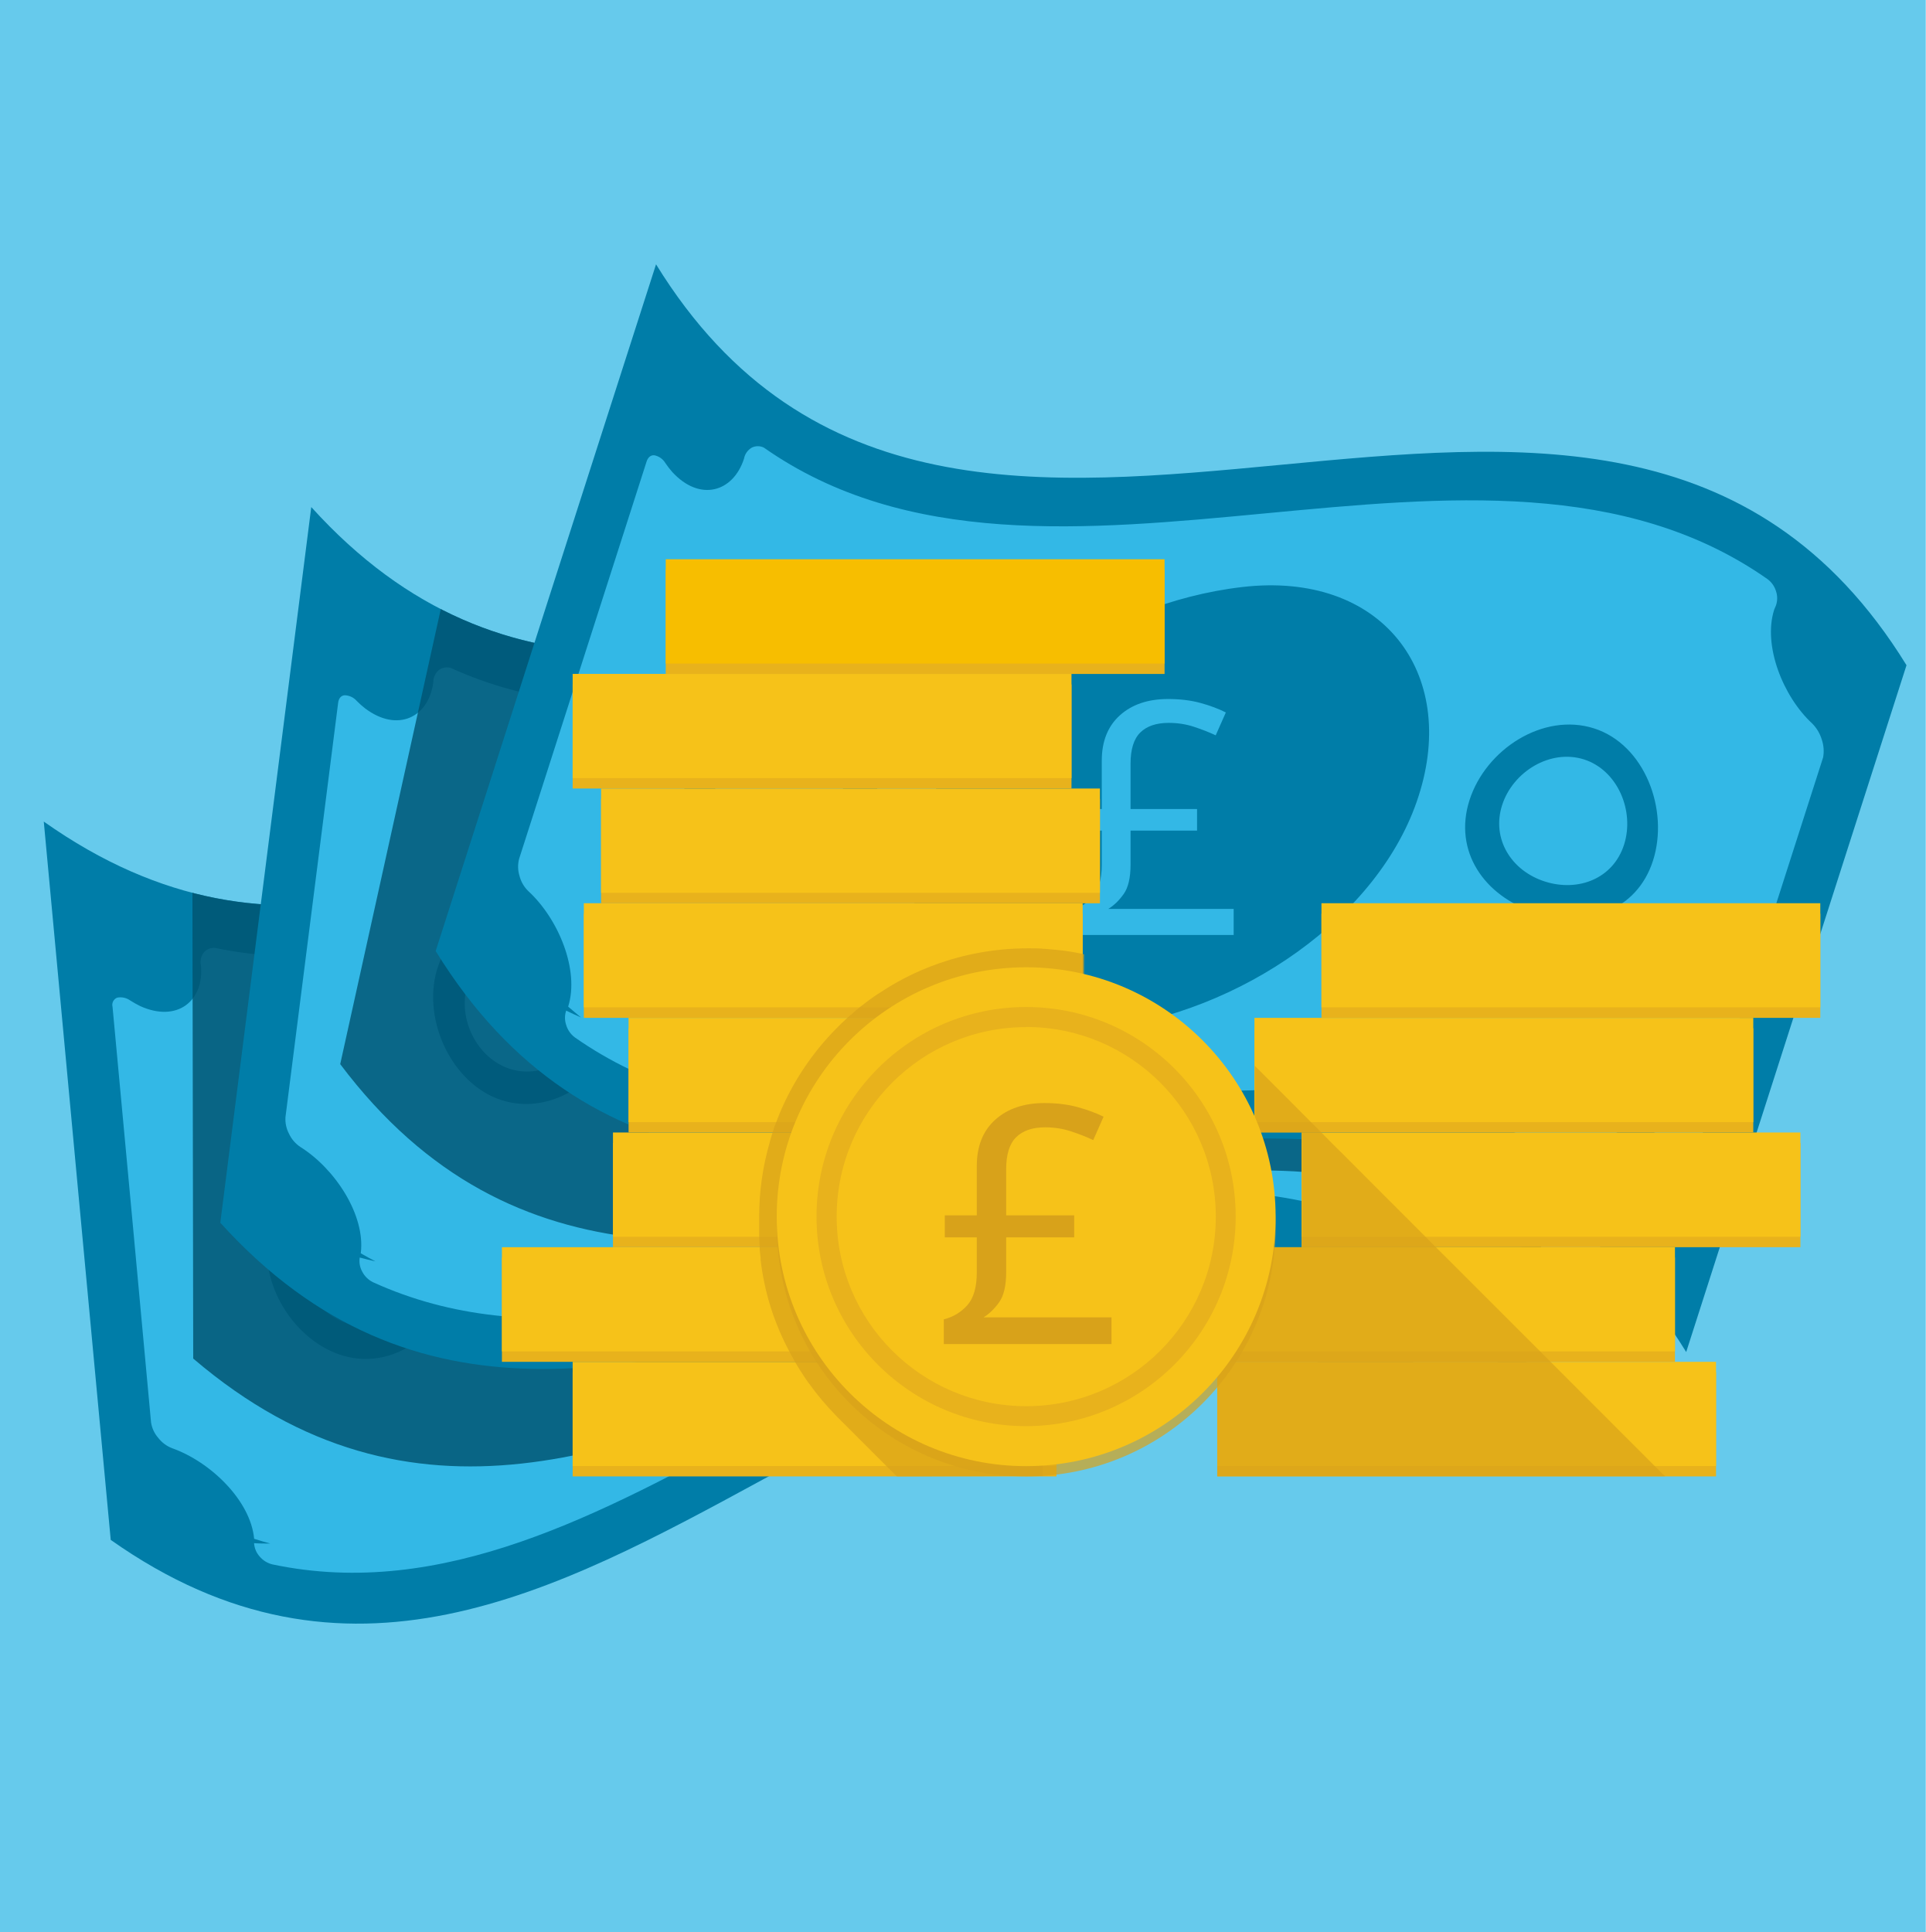
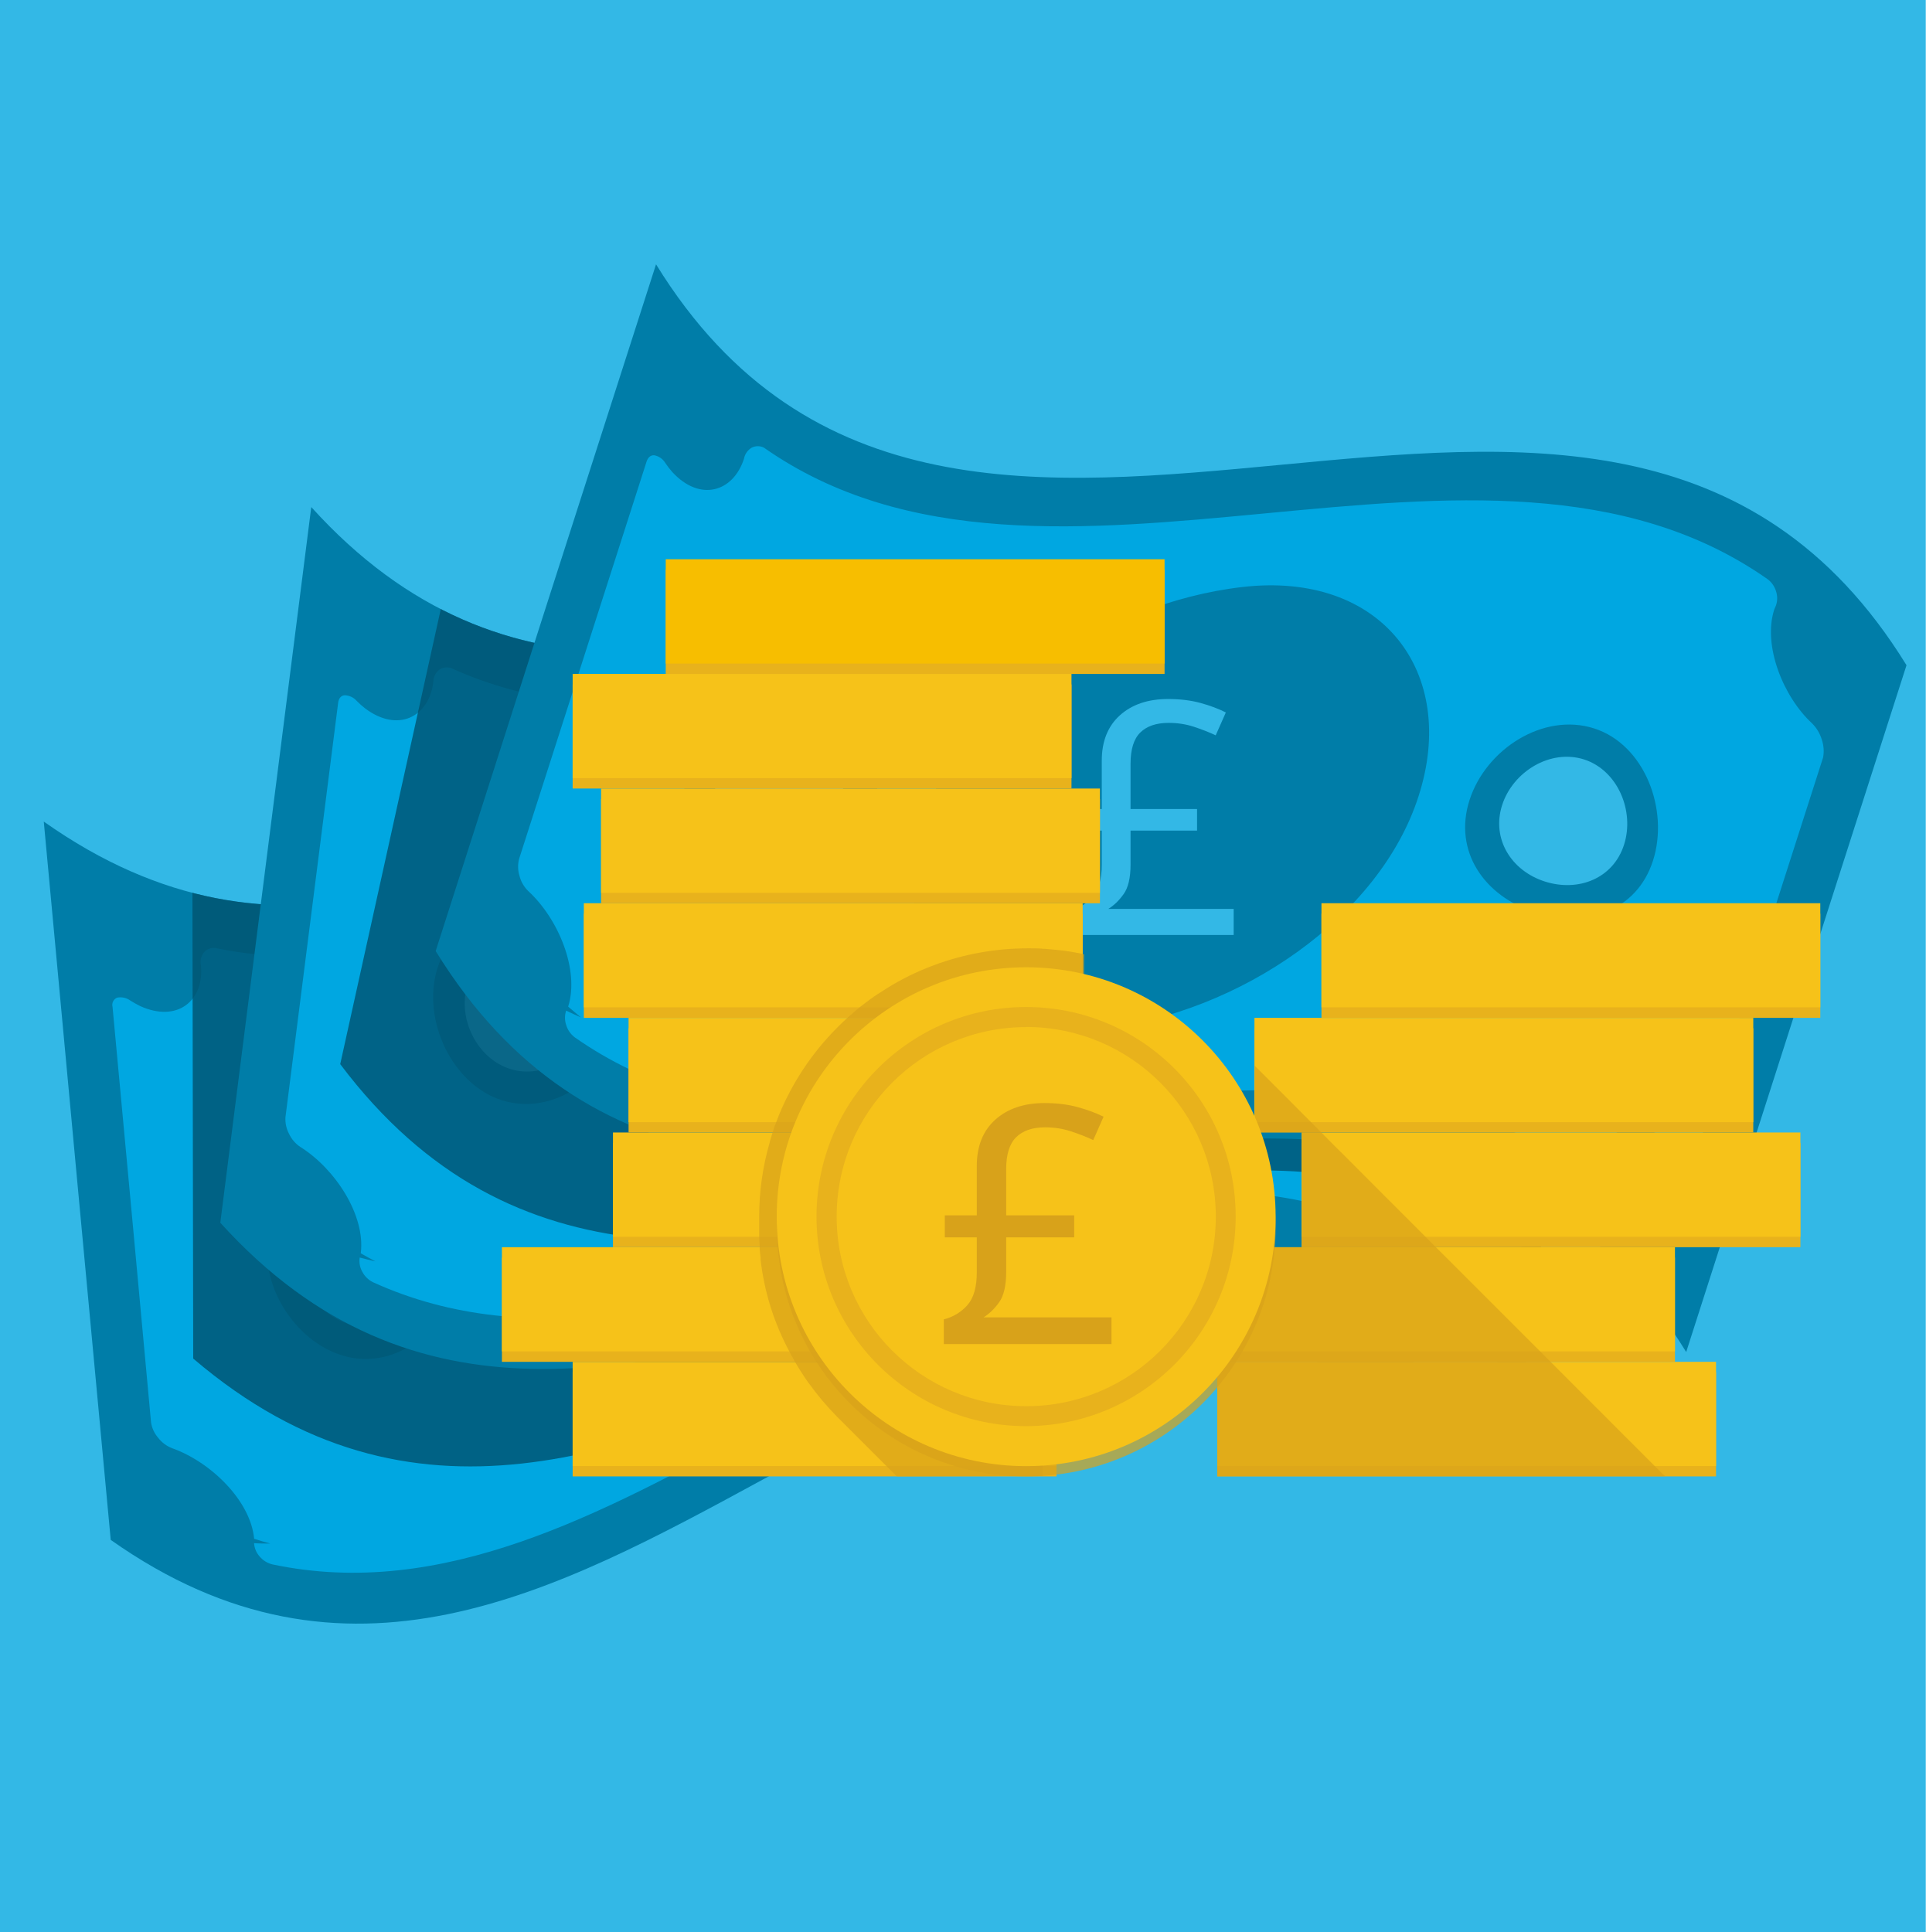
<svg xmlns="http://www.w3.org/2000/svg" viewBox="0 0 300 301">
  <defs>
-     <style>.a{fill:none;}.b{fill:#66caec;}.c{fill:#007da8;}.d{fill:#00a7e1;}.e,.j{fill:#33b8e6;}.f{clip-path:url(#a);}.g,.i{fill:#005370;}.g{opacity:0.82;}.h{clip-path:url(#b);}.i{opacity:0.8;}.j{font-size:50.84px;}.j,.o{font-family:Impact;}.k{fill:#e8b21c;}.l{fill:#f6c219;}.m{fill:#f7be00;}.n,.o{fill:#d8a21a;}.n{opacity:0.7;}.o{font-size:51.94px;}</style>
+     <style>.a{fill:none;}.b,.i{fill:#33b8e6;}.c{fill:#007da8;}.d{fill:#00a7e1;}.e{clip-path:url(#a);}.f,.h{fill:#005370;}.f{opacity:0.82;}.g{clip-path:url(#b);}.h{opacity:0.8;}.i{font-size:50.84px;}.i,.n{font-family:Impact;}.j{fill:#e8b21c;}.k{fill:#f6c219;}.l{fill:#f7be00;}.m,.n{fill:#d8a21a;}.m{opacity:0.7;}.n{font-size:51.94px;}</style>
    <clipPath id="a">
      <path class="a" d="M220.94,220.86q-5.2-56-10.44-111.91C137.18,57.1,80.15,179.81,6.82,128q5.2,56,10.43,111.91C90.58,291.72,147.62,169,220.94,220.86Z" />
    </clipPath>
    <clipPath id="b">
      <path class="a" d="M237.27,216.31q7.06-55.76,14.16-111.5C191.15,38.24,108.76,145.6,48.49,79q-7.08,55.77-14.17,111.5C94.59,257.1,177,149.73,237.27,216.31Z" />
    </clipPath>
  </defs>
  <rect class="b" width="300" height="301" />
  <path class="c" d="M220.94,220.86q-5.2-56-10.44-111.91C137.18,57.1,80.15,179.81,6.82,128q5.2,56,10.43,111.91C90.58,291.72,147.62,169,220.94,220.86Z" />
  <path class="d" d="M114.4,160a21.48,21.48,0,0,1,11.15-2.81c.4-3,.81-6,1.21-9-2.63-.17-7,.79-11.39,3l-.6-6.46-6.47,3.51.66,7c-7.4,5.38-11,12.6-10.42,18.65s4,8.4,12,7c5.82-.94,8.24-.69,8.44,1.5.19,1.9-1,4.62-5.25,6.93a19.67,19.67,0,0,1-9.64,2.67q-.61,4.35-1.24,8.72a23.17,23.17,0,0,0,9.75-2.85c.18,2,.37,4,.56,6l6.41-3.48c-.2-2.15-.41-4.31-.61-6.47,6.87-5.15,10.49-11.92,9.93-18-.62-6.61-5.72-7.58-12.94-6.2-5,1-7.3.46-7.55-2.12S110.63,162.09,114.4,160Z" />
  <path class="d" d="M55.85,186.73c-5.48.55-9.59,4.64-9.08,10.14s5.46,10.29,10.93,9.75,9.47-6.09,9-11.56S61.33,186.22,55.85,186.73Z" />
  <path class="d" d="M170.08,142.18c-5.48.52-9.46,6.11-9,11.58s5.32,8.84,10.81,8.31,9.59-4.63,9.08-10.11S175.56,141.65,170.08,142.18Z" />
-   <path class="e" d="M200.58,123.09c-5.85-2.07-11.88-8.17-12.42-14,0,0,0-.71,0-.73a3.37,3.37,0,0,0-.88-2,3.72,3.72,0,0,0-1.95-1.21c-53-11.21-98.86,53.72-151.83,42.53a2.08,2.08,0,0,0-1.75.71,2.46,2.46,0,0,0-.44,2.06c.49,5.47-3.69,8.91-9.46,6.3a16.3,16.3,0,0,1-1.55-.87,2.63,2.63,0,0,0-2.05-.45,1.21,1.21,0,0,0-.72,1.42c2.27,24.49,4.15,44.47,6,64.75a4.71,4.71,0,0,0,1.1,2.39,5,5,0,0,0,2.19,1.64c6,2.13,12.23,8.18,12.77,14.11.84.27,1.68.52,2.52.74-.84,0-1.68,0-2.53-.06a3.44,3.44,0,0,0,.86,2.07,3.77,3.77,0,0,0,2,1.24c53,11.18,98.85-53.75,151.82-42.54a2.14,2.14,0,0,0,1.73-.74,2.57,2.57,0,0,0,.48-2.05c-.56-6,4.84-9.23,10.93-5.45a2.65,2.65,0,0,0,2.09.48c.54-.17.8-.68.73-1.41q-3-32.38-6-64.75a5.48,5.48,0,0,0-1.26-2.45A5.9,5.9,0,0,0,200.58,123.09ZM58.17,211.66c-8.24.85-15.75-7.07-16.52-15.32s5.48-13.8,13.73-14.65,15.46,3.77,16.24,12.07S66.43,210.87,58.17,211.66Zm59.09-1.26c-19.06,10.84-36.25,1-38.12-19.13-1.83-19.68,12.34-42,31.41-52.88s36.21-1,38.09,19.16C150.47,177.2,136.3,199.58,117.26,210.4Zm55.15-43.29c-8.27.79-15.48-3.76-16.25-12.06s5.19-17.11,13.45-17.9,15.76,7.09,16.53,15.34S180.66,166.27,172.41,167.11Z" />
-   <g class="f">
-     <path class="g" d="M234.68,211.31q-.1-56.2-.2-112.4c-68.29-58.32-136.28,58.68-204.57.35q.11,56.2.19,112.4C98.39,270,166.38,153,234.68,211.31Z" />
+   <path class="d" d="M200.58,123.09c-5.85-2.07-11.88-8.17-12.42-14,0,0,0-.71,0-.73a3.37,3.37,0,0,0-.88-2,3.72,3.72,0,0,0-1.95-1.21c-53-11.21-98.86,53.72-151.83,42.53a2.08,2.08,0,0,0-1.75.71,2.46,2.46,0,0,0-.44,2.06c.49,5.47-3.69,8.91-9.46,6.3a16.3,16.3,0,0,1-1.55-.87,2.63,2.63,0,0,0-2.05-.45,1.21,1.21,0,0,0-.72,1.42c2.27,24.49,4.15,44.47,6,64.75a4.71,4.71,0,0,0,1.1,2.39,5,5,0,0,0,2.19,1.64c6,2.13,12.23,8.18,12.77,14.11.84.27,1.68.52,2.52.74-.84,0-1.68,0-2.53-.06a3.44,3.44,0,0,0,.86,2.07,3.77,3.77,0,0,0,2,1.24c53,11.18,98.85-53.75,151.82-42.54a2.14,2.14,0,0,0,1.73-.74,2.57,2.57,0,0,0,.48-2.05c-.56-6,4.84-9.23,10.93-5.45a2.65,2.65,0,0,0,2.09.48c.54-.17.8-.68.73-1.41q-3-32.38-6-64.75a5.48,5.48,0,0,0-1.26-2.45A5.9,5.9,0,0,0,200.58,123.09ZM58.17,211.66c-8.24.85-15.75-7.07-16.52-15.32s5.48-13.8,13.73-14.65,15.46,3.77,16.24,12.07S66.43,210.87,58.17,211.66Zm59.09-1.26c-19.06,10.84-36.25,1-38.12-19.13-1.83-19.68,12.34-42,31.41-52.88s36.21-1,38.09,19.16C150.47,177.2,136.3,199.58,117.26,210.4Zm55.15-43.29c-8.27.79-15.48-3.76-16.25-12.06s5.19-17.11,13.45-17.9,15.76,7.09,16.53,15.34S180.66,166.27,172.41,167.11Z" />
+   <g class="e">
+     <path class="f" d="M234.68,211.31q-.1-56.2-.2-112.4c-68.29-58.32-136.28,58.68-204.57.35q.11,56.2.19,112.4C98.39,270,166.38,153,234.68,211.31Z" />
    <path class="a" d="M220.94,220.86q-5.2-56-10.44-111.91C137.18,57.1,80.15,179.81,6.82,128q5.2,56,10.43,111.91C90.58,291.72,147.62,169,220.94,220.86Z" />
  </g>
  <path class="c" d="M237.27,216.31q7.06-55.76,14.16-111.5C191.15,38.24,108.76,145.6,48.49,79q-7.08,55.77-14.17,111.5C94.59,257.1,177,149.73,237.27,216.31Z" />
-   <path class="e" d="M146.51,133.76a21.67,21.67,0,0,1,11.49-.32l3.13-8.49c-2.52-.73-7-.74-11.75.42l.81-6.44-7.08,2c-.29,2.33-.59,4.65-.88,7-8.39,3.64-13.45,9.91-14.21,15.94s2.07,9.07,10.22,9.5c5.88.35,8.18,1.12,7.91,3.29-.24,1.91-2,4.3-6.64,5.63a19.54,19.54,0,0,1-10,.51c-1,2.74-2.08,5.49-3.11,8.23a23.1,23.1,0,0,0,10.13-.65c-.26,2-.51,4-.76,6l7-2c.28-2.15.54-4.3.82-6.45,7.83-3.53,12.83-9.35,13.59-15.38.85-6.58-3.92-8.64-11.26-8.87-5.14-.16-7.24-1.13-6.92-3.71S142.38,134.94,146.51,133.76Z" />
-   <path class="e" d="M83.55,147.07c-5.46-.66-10.36,2.44-11.07,7.92s3.09,11.23,8.56,11.89S91.6,163,92.3,157.54,89,147.75,83.55,147.07Z" />
-   <path class="e" d="M204.74,128.45c-5.46-.68-10.57,3.9-11.25,9.35s3.26,9.78,8.73,10.47,10.38-2.43,11.07-7.9S210.21,129.12,204.74,128.45Z" />
-   <path class="e" d="M238.66,116.46c-5.25-3.3-9.81-10.56-9.07-16.37,0,0,.15-.69.15-.71a3.34,3.34,0,0,0-.41-2.17,3.66,3.66,0,0,0-1.65-1.61c-49.26-22.46-108.17,30.92-157.44,8.47a2.07,2.07,0,0,0-1.86.31,2.46,2.46,0,0,0-.88,1.92c-.7,5.44-5.54,7.88-10.6,4.08a12.88,12.88,0,0,1-1.33-1.18,2.57,2.57,0,0,0-1.9-.88c-.55.05-.93.5-1,1.23q-4.09,32.25-8.2,64.5a4.87,4.87,0,0,0,.55,2.58,5,5,0,0,0,1.78,2.07c5.41,3.39,10.16,10.64,9.4,16.56.76.44,1.53.86,2.29,1.26-.82-.18-1.64-.38-2.45-.6a3.4,3.4,0,0,0,.39,2.2,3.75,3.75,0,0,0,1.66,1.64c49.26,22.45,108.17-30.94,157.44-8.48a2.12,2.12,0,0,0,1.85-.33,2.57,2.57,0,0,0,.91-1.91c.76-5.94,6.74-7.94,11.86-2.93a2.67,2.67,0,0,0,1.93.92c.57,0,.94-.49,1-1.22q4.1-32.25,8.2-64.51a5.42,5.42,0,0,0-.71-2.66A5.68,5.68,0,0,0,238.66,116.46ZM80.4,171.9c-8.24-1-13.84-10.33-12.8-18.55S76,141.08,84.19,142s14.27,7.05,13.22,15.33S88.63,172.93,80.4,171.9Zm57.94,11.63c-21,6.44-35.59-6.94-33-27,2.49-19.62,21.19-38.35,42.16-44.78s35.56,6.94,33,27C178,158.37,159.28,177.11,138.34,183.53Zm63.25-30.23c-8.25-1-14.28-7.05-13.23-15.31s8.78-15.59,17-14.56,13.84,10.36,12.8,18.57S209.82,154.26,201.59,153.3Z" />
-   <g class="h">
-     <path class="i" d="M252.74,210Q264.88,155.12,277,100.24c-54-71.79-145.79,27.61-199.75-44.19Q65.12,110.92,53,165.79C107,237.58,198.78,138.18,252.74,210Z" />
+   <path class="b" d="M146.51,133.76a21.67,21.67,0,0,1,11.49-.32l3.13-8.49c-2.52-.73-7-.74-11.75.42l.81-6.44-7.08,2c-.29,2.33-.59,4.65-.88,7-8.39,3.64-13.45,9.91-14.21,15.94s2.07,9.07,10.22,9.5c5.88.35,8.18,1.12,7.91,3.29-.24,1.91-2,4.3-6.64,5.63a19.54,19.54,0,0,1-10,.51c-1,2.74-2.08,5.49-3.11,8.23a23.1,23.1,0,0,0,10.13-.65c-.26,2-.51,4-.76,6l7-2c.28-2.15.54-4.3.82-6.45,7.83-3.53,12.83-9.35,13.59-15.38.85-6.58-3.92-8.64-11.26-8.87-5.14-.16-7.24-1.13-6.92-3.71S142.38,134.94,146.51,133.76Z" />
+   <path class="b" d="M83.55,147.07c-5.46-.66-10.36,2.44-11.07,7.92s3.09,11.23,8.56,11.89S91.6,163,92.3,157.54,89,147.75,83.55,147.07Z" />
+   <path class="b" d="M204.74,128.45c-5.46-.68-10.57,3.9-11.25,9.35s3.26,9.78,8.73,10.47,10.38-2.43,11.07-7.9S210.21,129.12,204.74,128.45Z" />
+   <path class="d" d="M238.66,116.46c-5.25-3.3-9.81-10.56-9.07-16.37,0,0,.15-.69.15-.71a3.34,3.34,0,0,0-.41-2.17,3.66,3.66,0,0,0-1.65-1.61c-49.26-22.46-108.17,30.92-157.44,8.47a2.07,2.07,0,0,0-1.86.31,2.46,2.46,0,0,0-.88,1.92c-.7,5.44-5.54,7.88-10.6,4.08a12.88,12.88,0,0,1-1.33-1.18,2.57,2.57,0,0,0-1.9-.88c-.55.05-.93.5-1,1.23q-4.09,32.25-8.2,64.5a4.87,4.87,0,0,0,.55,2.58,5,5,0,0,0,1.78,2.07c5.41,3.39,10.16,10.64,9.4,16.56.76.44,1.53.86,2.29,1.26-.82-.18-1.64-.38-2.45-.6a3.4,3.4,0,0,0,.39,2.2,3.75,3.75,0,0,0,1.66,1.64c49.26,22.45,108.17-30.94,157.44-8.48a2.12,2.12,0,0,0,1.85-.33,2.57,2.57,0,0,0,.91-1.91c.76-5.94,6.74-7.94,11.86-2.93a2.67,2.67,0,0,0,1.93.92c.57,0,.94-.49,1-1.22q4.1-32.25,8.2-64.51a5.42,5.42,0,0,0-.71-2.66A5.68,5.68,0,0,0,238.66,116.46ZM80.4,171.9c-8.24-1-13.84-10.33-12.8-18.55S76,141.08,84.19,142s14.27,7.05,13.22,15.33S88.63,172.93,80.4,171.9Zm57.94,11.63c-21,6.44-35.59-6.94-33-27,2.49-19.62,21.19-38.35,42.16-44.78s35.56,6.94,33,27C178,158.37,159.28,177.11,138.34,183.53Zm63.25-30.23c-8.25-1-14.28-7.05-13.23-15.31s8.78-15.59,17-14.56,13.84,10.36,12.8,18.57S209.82,154.26,201.59,153.3Z" />
+   <g class="g">
+     <path class="h" d="M252.74,210Q264.88,155.12,277,100.24c-54-71.79-145.79,27.61-199.75-44.19Q65.12,110.92,53,165.79C107,237.58,198.78,138.18,252.74,210Z" />
    <path class="a" d="M237.27,216.31q7.06-55.76,14.16-111.5C191.15,38.24,108.76,145.6,48.49,79q-7.08,55.77-14.17,111.5C94.59,257.1,177,149.73,237.27,216.31Z" />
  </g>
  <path class="c" d="M262.68,210.64l34.32-107c-47.09-76.46-147.71,14-194.8-62.46Q85,94.66,67.87,148.17C115,224.65,215.59,134.16,262.68,210.64Z" />
-   <path class="e" d="M124.23,114.46c-5.26-1.65-10.65.5-12.33,5.76s1,11.6,6.23,13.26,11.1-1.9,12.77-7.13S129.47,116.13,124.23,114.46Z" />
-   <path class="e" d="M246.77,118.32c-5.25-1.68-11.1,1.9-12.77,7.13s1.42,10.22,6.67,11.89,10.65-.49,12.33-5.74S252,120,246.77,118.32Z" />
-   <path class="e" d="M282.32,112.73c-4.56-4.2-7.72-12.18-5.93-17.75,0,0,.28-.65.28-.67a3.41,3.41,0,0,0,0-2.21,3.66,3.66,0,0,0-1.33-1.88C231,59.12,163.33,100.83,119,69.74a2.1,2.1,0,0,0-1.89,0,2.53,2.53,0,0,0-1.21,1.73c-1.69,5.22-6.88,6.74-11.17,2.07a13.75,13.75,0,0,1-1.08-1.4,2.58,2.58,0,0,0-1.72-1.21c-.55-.05-1,.32-1.21,1L80.86,133.83a4.88,4.88,0,0,0,.07,2.64,5,5,0,0,0,1.37,2.36c4.7,4.32,8,12.32,6.21,18,.67.58,1.34,1.14,2,1.68-.78-.33-1.55-.69-2.31-1.06a3.49,3.49,0,0,0,0,2.24,3.76,3.76,0,0,0,1.33,1.92c44.33,31.08,112-10.63,156.34,20.46a2.16,2.16,0,0,0,1.89,0,2.57,2.57,0,0,0,1.23-1.71c1.84-5.7,8.08-6.58,12.21-.72a2.67,2.67,0,0,0,1.71,1.27c.57.06,1-.31,1.25-1q9.93-31,19.85-61.91a5.56,5.56,0,0,0-.2-2.75A6,6,0,0,0,282.32,112.73ZM116.58,138.3c-7.92-2.46-11.72-12.69-9.19-20.59s10.46-10.53,18.38-8.08,12.74,9.54,10.19,17.48S124.48,140.81,116.58,138.3Zm54.84,22c-21.79,2.5-33.72-13.33-27.56-32.55C149.9,109,171.72,94,193.5,91.46S227.19,104.79,221,124C215,142.83,193.18,157.85,171.42,160.32Zm67.71-18.15c-7.92-2.53-12.75-9.54-10.21-17.48s11.49-13.71,19.4-11.19,11.72,12.71,9.19,20.6S247.05,144.63,239.13,142.17Z" />
-   <text class="j" transform="translate(164.98 145.67)">£</text>
-   <rect class="k" x="189.63" y="213.78" width="77.7" height="16.24" />
-   <rect class="l" x="189.63" y="212.17" width="77.7" height="16.24" />
-   <rect class="k" x="183.23" y="195.92" width="77.7" height="16.25" />
-   <rect class="l" x="183.23" y="194.31" width="77.7" height="16.23" />
-   <rect class="k" x="202.76" y="178.07" width="77.71" height="16.24" />
-   <rect class="l" x="202.76" y="176.44" width="77.71" height="16.24" />
-   <rect class="k" x="195.42" y="160.2" width="77.71" height="16.23" />
-   <rect class="l" x="195.42" y="158.58" width="77.71" height="16.25" />
-   <rect class="k" x="205.86" y="142.34" width="77.71" height="16.24" />
-   <rect class="l" x="205.86" y="140.72" width="77.71" height="16.22" />
-   <rect class="k" x="89.21" y="213.78" width="75.37" height="16.24" />
-   <rect class="l" x="89.21" y="212.17" width="75.37" height="16.24" />
-   <rect class="k" x="78.19" y="195.92" width="77.71" height="16.25" />
-   <rect class="l" x="78.19" y="194.31" width="77.71" height="16.23" />
-   <rect class="k" x="95.49" y="178.07" width="77.71" height="16.24" />
-   <rect class="l" x="95.49" y="176.44" width="77.71" height="16.24" />
-   <rect class="k" x="97.92" y="160.2" width="77.71" height="16.23" />
-   <rect class="l" x="97.92" y="158.58" width="77.71" height="16.25" />
-   <rect class="k" x="90.95" y="142.34" width="77.71" height="16.24" />
-   <rect class="l" x="90.95" y="140.72" width="77.71" height="16.22" />
-   <rect class="k" x="93.64" y="124.49" width="77.71" height="16.24" />
-   <rect class="l" x="93.64" y="122.85" width="77.71" height="16.25" />
-   <rect class="k" x="89.21" y="106.63" width="77.71" height="16.22" />
-   <rect class="l" x="89.21" y="104.99" width="77.71" height="16.24" />
-   <rect class="k" x="103.71" y="88.75" width="77.71" height="16.25" />
-   <rect class="m" x="103.71" y="87.13" width="77.71" height="16.25" />
-   <path class="n" d="M175.63,158.58v17.85h-2.42v17.89H155.9v17.85l6.52-.11,0,17.88-22.69.09-1.63-1.61-7.71-7.71a44.2,44.2,0,0,1-4.41-5.23c-.44-.58-.8-1.16-1.14-1.69a.83.83,0,0,1-.08-.12c-.25-.39-.58-.92-.92-1.5a1.83,1.83,0,0,0-.13-.24c-.26-.45-.51-.92-.75-1.39a39.74,39.74,0,0,1-4.47-14.27l0-.34c-.06-.45-.12-.92-.15-1.39,0-.07,0-.14,0-.22,0-.54-.07-1.06-.07-1.59v-.06c0-.45,0-1,0-1.5,0-.23,0-.47,0-.71v-.23c0-.23,0-.46,0-.7a41.19,41.19,0,0,1,1.61-11.45c.06-.28.15-.59.24-.87s.16-.51.24-.78l.32-1c.1-.21.17-.43.26-.65l.43-1.11a41.7,41.7,0,0,1,9-13.52c.54-.55,1.1-1.09,1.68-1.61a5.67,5.67,0,0,1,.65-.56c.4-.37.79-.71,1.26-1.08.26-.19.54-.41.84-.65.89-.68,1.73-1.26,2.57-1.78a39.74,39.74,0,0,1,7-3.66l1.1-.43a41.87,41.87,0,0,1,14.61-2.63h.45c.74,0,1.44,0,2.12.08h.19c.93.07,1.87.17,2.79.27l.41.06c.93.12,1.87.3,2.84.51v9.86Zm83.32,71-1.16-1.16-16.24-16.25-1.62-1.63-2.4-2.39-12.22-12.22-1.62-1.61-1.64-1.65-2-2-8.59-8.6-2.74-2.74-.42-.41-.85-.85-1.63-1.65L201,171.58l-5.53-5.53v10.38h7.34v17.89H183.23v17.85h6.39V230h69.79Z" />
-   <circle class="n" cx="159.87" cy="191.17" r="38.85" />
-   <path class="l" d="M198.72,189.53a38.86,38.86,0,1,1-38.85-38.83A38.86,38.86,0,0,1,198.72,189.53Z" />
-   <path class="k" d="M159.87,222.19a32.65,32.65,0,1,1,32.63-32.66A32.68,32.68,0,0,1,159.87,222.19Zm0-62.17a29.53,29.53,0,1,0,29.53,29.51A29.56,29.56,0,0,0,159.87,160Z" />
-   <text class="o" transform="translate(145.37 209.4)">£</text>
+   <path class="b" d="M124.23,114.46c-5.26-1.65-10.65.5-12.33,5.76s1,11.6,6.23,13.26,11.1-1.9,12.77-7.13S129.47,116.13,124.23,114.46Z" />
+   <path class="b" d="M246.77,118.32c-5.25-1.68-11.1,1.9-12.77,7.13s1.42,10.22,6.67,11.89,10.65-.49,12.33-5.74S252,120,246.77,118.32Z" />
+   <path class="d" d="M282.32,112.73c-4.56-4.2-7.72-12.18-5.93-17.75,0,0,.28-.65.28-.67a3.41,3.41,0,0,0,0-2.21,3.66,3.66,0,0,0-1.33-1.88C231,59.12,163.33,100.83,119,69.74a2.1,2.1,0,0,0-1.89,0,2.53,2.53,0,0,0-1.21,1.73c-1.69,5.22-6.88,6.74-11.17,2.07a13.75,13.75,0,0,1-1.08-1.4,2.58,2.58,0,0,0-1.72-1.21c-.55-.05-1,.32-1.21,1L80.86,133.83a4.88,4.88,0,0,0,.07,2.64,5,5,0,0,0,1.37,2.36c4.7,4.32,8,12.32,6.21,18,.67.58,1.34,1.14,2,1.68-.78-.33-1.55-.69-2.31-1.06a3.49,3.49,0,0,0,0,2.24,3.76,3.76,0,0,0,1.33,1.92c44.33,31.08,112-10.63,156.34,20.46a2.16,2.16,0,0,0,1.89,0,2.57,2.57,0,0,0,1.23-1.71c1.84-5.7,8.08-6.58,12.21-.72a2.67,2.67,0,0,0,1.71,1.27c.57.06,1-.31,1.25-1q9.93-31,19.85-61.91a5.56,5.56,0,0,0-.2-2.75A6,6,0,0,0,282.32,112.73ZM116.58,138.3c-7.92-2.46-11.72-12.69-9.19-20.59s10.46-10.53,18.38-8.08,12.74,9.54,10.19,17.48S124.48,140.81,116.58,138.3Zm54.84,22c-21.79,2.5-33.72-13.33-27.56-32.55C149.9,109,171.72,94,193.5,91.46S227.19,104.79,221,124C215,142.83,193.18,157.85,171.42,160.32Zm67.71-18.15c-7.92-2.53-12.75-9.54-10.21-17.48s11.49-13.71,19.4-11.19,11.72,12.71,9.19,20.6S247.05,144.63,239.13,142.17Z" />
+   <text class="i" transform="translate(164.98 145.67)">£</text>
+   <rect class="j" x="189.63" y="213.78" width="77.7" height="16.24" />
+   <rect class="k" x="189.63" y="212.17" width="77.7" height="16.24" />
+   <rect class="j" x="183.23" y="195.92" width="77.7" height="16.25" />
+   <rect class="k" x="183.23" y="194.31" width="77.7" height="16.23" />
+   <rect class="j" x="202.76" y="178.07" width="77.71" height="16.24" />
+   <rect class="k" x="202.76" y="176.44" width="77.71" height="16.24" />
+   <rect class="j" x="195.42" y="160.2" width="77.71" height="16.23" />
+   <rect class="k" x="195.42" y="158.58" width="77.71" height="16.25" />
+   <rect class="j" x="205.86" y="142.34" width="77.71" height="16.24" />
+   <rect class="k" x="205.86" y="140.72" width="77.71" height="16.22" />
+   <rect class="j" x="89.21" y="213.78" width="75.37" height="16.24" />
+   <rect class="k" x="89.21" y="212.17" width="75.37" height="16.24" />
+   <rect class="j" x="78.19" y="195.92" width="77.71" height="16.25" />
+   <rect class="k" x="78.19" y="194.31" width="77.71" height="16.23" />
+   <rect class="j" x="95.49" y="178.07" width="77.71" height="16.24" />
+   <rect class="k" x="95.49" y="176.44" width="77.71" height="16.24" />
+   <rect class="j" x="97.92" y="160.2" width="77.71" height="16.23" />
+   <rect class="k" x="97.92" y="158.58" width="77.71" height="16.25" />
+   <rect class="j" x="90.95" y="142.34" width="77.71" height="16.24" />
+   <rect class="k" x="90.95" y="140.72" width="77.71" height="16.22" />
+   <rect class="j" x="93.64" y="124.49" width="77.71" height="16.24" />
+   <rect class="k" x="93.64" y="122.85" width="77.71" height="16.25" />
+   <rect class="j" x="89.21" y="106.63" width="77.71" height="16.22" />
+   <rect class="k" x="89.21" y="104.99" width="77.71" height="16.24" />
+   <rect class="j" x="103.71" y="88.75" width="77.71" height="16.25" />
+   <rect class="l" x="103.71" y="87.13" width="77.71" height="16.25" />
+   <path class="m" d="M175.63,158.58v17.85h-2.42v17.89H155.9v17.85l6.52-.11,0,17.88-22.69.09-1.63-1.61-7.71-7.71a44.2,44.2,0,0,1-4.41-5.23c-.44-.58-.8-1.16-1.14-1.69a.83.83,0,0,1-.08-.12c-.25-.39-.58-.92-.92-1.5a1.83,1.83,0,0,0-.13-.24c-.26-.45-.51-.92-.75-1.39a39.74,39.74,0,0,1-4.47-14.27l0-.34c-.06-.45-.12-.92-.15-1.39,0-.07,0-.14,0-.22,0-.54-.07-1.06-.07-1.59v-.06c0-.45,0-1,0-1.5,0-.23,0-.47,0-.71v-.23c0-.23,0-.46,0-.7a41.19,41.19,0,0,1,1.61-11.45c.06-.28.15-.59.24-.87s.16-.51.24-.78l.32-1c.1-.21.17-.43.26-.65l.43-1.11a41.7,41.7,0,0,1,9-13.52c.54-.55,1.1-1.09,1.68-1.61a5.67,5.67,0,0,1,.65-.56c.4-.37.79-.71,1.26-1.08.26-.19.54-.41.84-.65.89-.68,1.73-1.26,2.57-1.78a39.74,39.74,0,0,1,7-3.66l1.1-.43a41.87,41.87,0,0,1,14.61-2.63h.45c.74,0,1.44,0,2.12.08h.19c.93.07,1.87.17,2.79.27l.41.06c.93.12,1.87.3,2.84.51v9.86Zm83.32,71-1.16-1.16-16.24-16.25-1.62-1.63-2.4-2.39-12.22-12.22-1.62-1.61-1.64-1.65-2-2-8.59-8.6-2.74-2.74-.42-.41-.85-.85-1.63-1.65L201,171.58l-5.53-5.53v10.38h7.34v17.89H183.23v17.85h6.39V230h69.79Z" />
+   <circle class="m" cx="159.87" cy="191.17" r="38.85" />
+   <path class="k" d="M198.72,189.53a38.86,38.86,0,1,1-38.85-38.83A38.86,38.86,0,0,1,198.72,189.53Z" />
+   <path class="j" d="M159.87,222.19a32.65,32.65,0,1,1,32.63-32.66A32.68,32.68,0,0,1,159.87,222.19Zm0-62.17a29.53,29.53,0,1,0,29.53,29.51A29.56,29.56,0,0,0,159.87,160Z" />
+   <text class="n" transform="translate(145.37 209.4)">£</text>
</svg>
